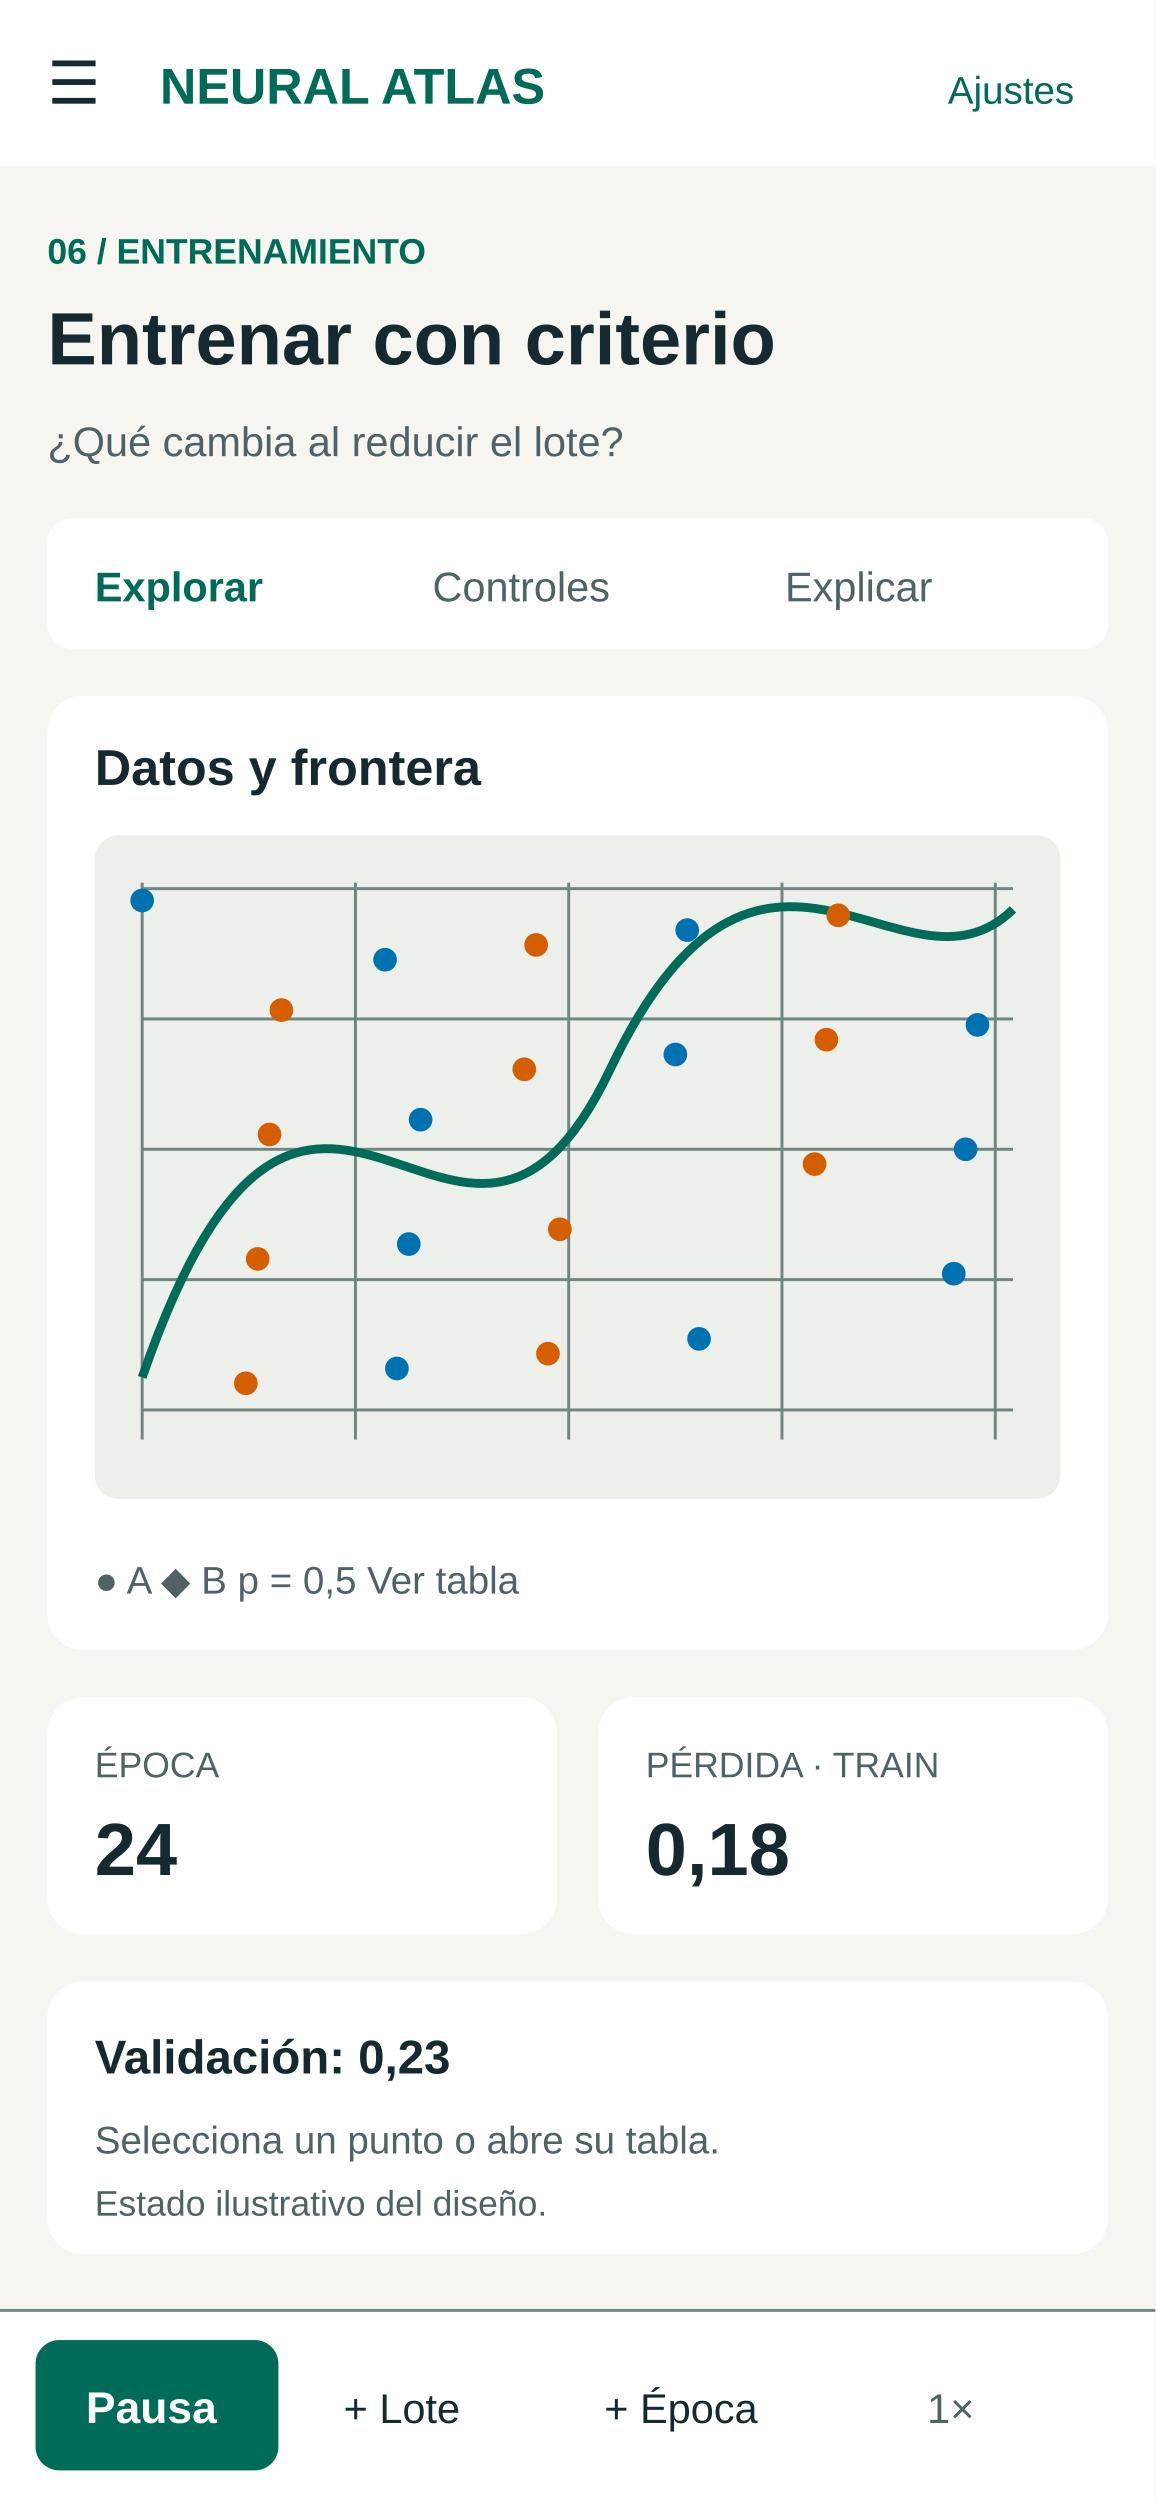
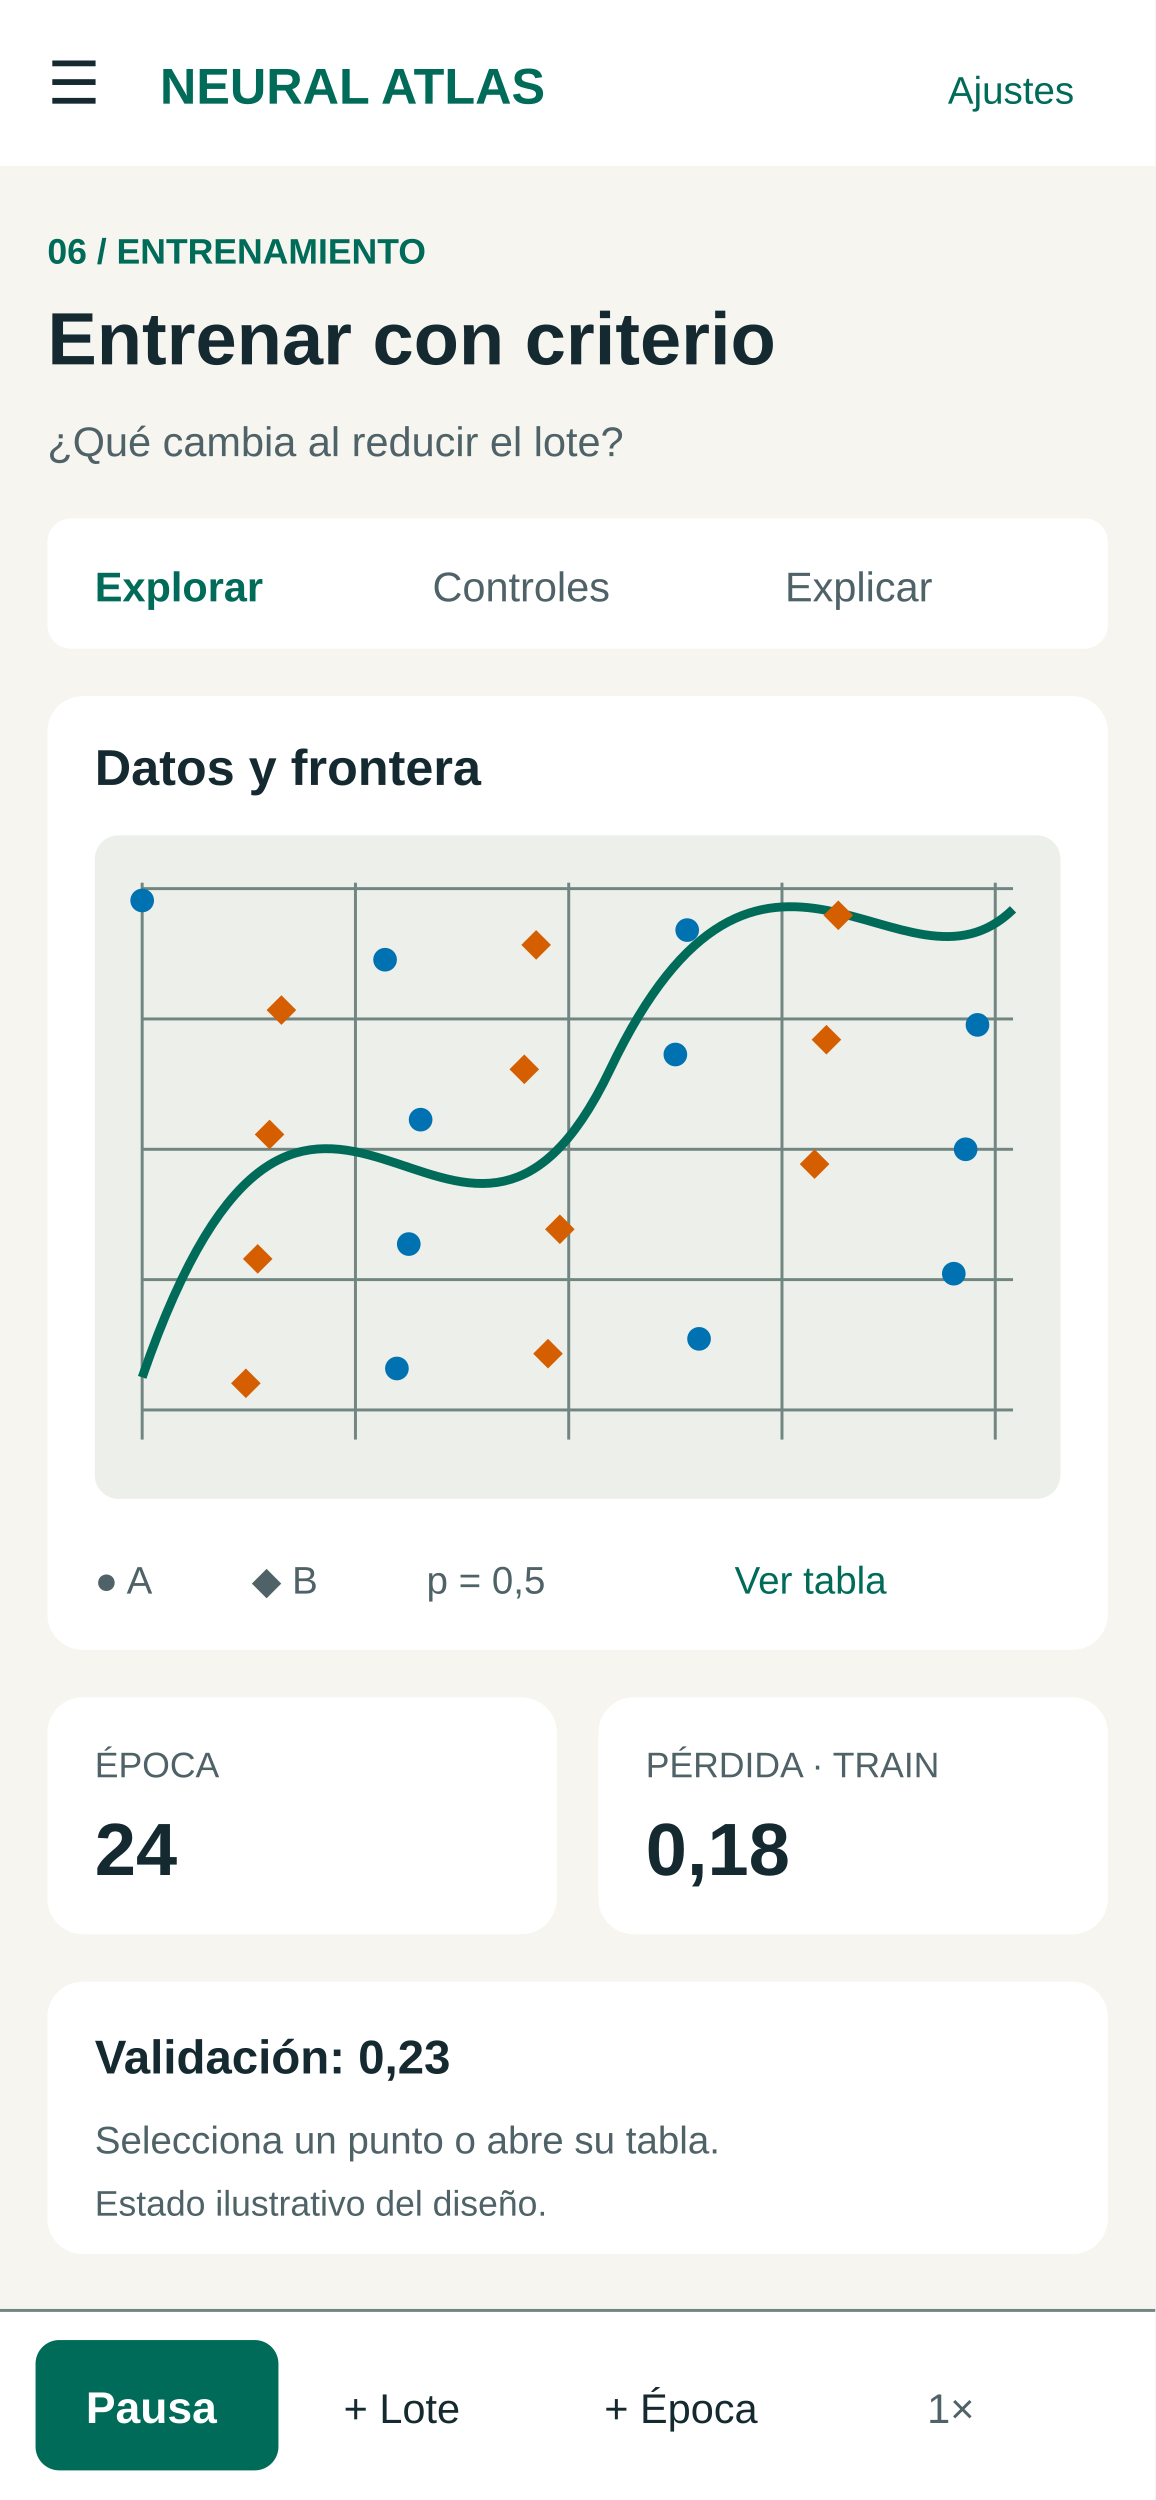
<svg xmlns="http://www.w3.org/2000/svg" width="390" height="844" viewBox="0 0 390 844" role="img" aria-labelledby="title desc">
  <style>text{font-family:Segoe UI,Arial,sans-serif} .num{font-family:Consolas,monospace}</style>
  <rect width="100%" height="100%" fill="#F6F5F0" />
  <rect x="0" y="0" width="390" height="56" rx="0" fill="#FFFFFF" stroke="none" />
  <text x="16" y="35" font-size="20" font-weight="400" fill="#152A30">☰</text>
  <text x="54" y="35" font-size="17" font-weight="700" fill="#006B58">NEURAL ATLAS</text>
  <text x="320" y="35" font-size="13" font-weight="400" fill="#006B58">Ajustes</text>
  <text x="16" y="89" font-size="12" font-weight="700" fill="#006B58">06 / ENTRENAMIENTO</text>
  <text x="16" y="123" font-size="25" font-weight="700" fill="#152A30">Entrenar con criterio</text>
  <text x="16" y="154" font-size="14" font-weight="400" fill="#4E6267">¿Qué cambia al reducir el lote?</text>
  <rect x="16" y="175" width="358" height="44" rx="8" fill="#FFFFFF" stroke="none" />
  <text x="32" y="203" font-size="14" font-weight="700" fill="#006B58">Explorar</text>
  <text x="146" y="203" font-size="14" font-weight="400" fill="#4E6267">Controles</text>
  <text x="265" y="203" font-size="14" font-weight="400" fill="#4E6267">Explicar</text>
  <rect x="16" y="235" width="358" height="322" rx="12" fill="#FFFFFF" stroke="none" />
  <text x="32" y="265" font-size="17" font-weight="600" fill="#152A30">Datos y frontera</text>
  <rect x="32" y="282" width="326" height="224" rx="8" fill="#ECEFEA" stroke="none" />
  <path d="M48,298L48,486" fill="none" stroke="#718681" />
  <path d="M48,300L342,300" fill="none" stroke="#718681" />
  <path d="M120,298L120,486" fill="none" stroke="#718681" />
  <path d="M48,344L342,344" fill="none" stroke="#718681" />
  <path d="M192,298L192,486" fill="none" stroke="#718681" />
  <path d="M48,388L342,388" fill="none" stroke="#718681" />
  <path d="M264,298L264,486" fill="none" stroke="#718681" />
  <path d="M48,432L342,432" fill="none" stroke="#718681" />
  <path d="M336,298L336,486" fill="none" stroke="#718681" />
  <path d="M48,476L342,476" fill="none" stroke="#718681" />
  <path d="M48,465C105,300 155,468 206,361S305,343 342,307" fill="none" stroke="#006B58" stroke-width="3" />
  <circle cx="48" cy="304" r="4" fill="#0072B2" />
-   <circle cx="95" cy="341" r="4" fill="#D55E00" />
+   <path d="M95,336l5,5l-5,5l-5,-5z" fill="#D55E00" />
  <circle cx="142" cy="378" r="4" fill="#0072B2" />
-   <circle cx="189" cy="415" r="4" fill="#D55E00" />
+   <path d="M189,410l5,5l-5,5l-5,-5z" fill="#D55E00" />
  <circle cx="236" cy="452" r="4" fill="#0072B2" />
-   <circle cx="283" cy="309" r="4" fill="#D55E00" />
+   <path d="M283,304l5,5l-5,5l-5,-5z" fill="#D55E00" />
  <circle cx="330" cy="346" r="4" fill="#0072B2" />
-   <circle cx="91" cy="383" r="4" fill="#D55E00" />
+   <path d="M91,378l5,5l-5,5l-5,-5z" fill="#D55E00" />
  <circle cx="138" cy="420" r="4" fill="#0072B2" />
-   <circle cx="185" cy="457" r="4" fill="#D55E00" />
+   <path d="M185,452l5,5l-5,5l-5,-5z" fill="#D55E00" />
  <circle cx="232" cy="314" r="4" fill="#0072B2" />
-   <circle cx="279" cy="351" r="4" fill="#D55E00" />
+   <path d="M279,346l5,5l-5,5l-5,-5z" fill="#D55E00" />
  <circle cx="326" cy="388" r="4" fill="#0072B2" />
-   <circle cx="87" cy="425" r="4" fill="#D55E00" />
+   <path d="M87,420l5,5l-5,5l-5,-5z" fill="#D55E00" />
  <circle cx="134" cy="462" r="4" fill="#0072B2" />
-   <circle cx="181" cy="319" r="4" fill="#D55E00" />
+   <path d="M181,314l5,5l-5,5l-5,-5z" fill="#D55E00" />
  <circle cx="228" cy="356" r="4" fill="#0072B2" />
-   <circle cx="275" cy="393" r="4" fill="#D55E00" />
+   <path d="M275,388l5,5l-5,5l-5,-5z" fill="#D55E00" />
  <circle cx="322" cy="430" r="4" fill="#0072B2" />
-   <circle cx="83" cy="467" r="4" fill="#D55E00" />
+   <path d="M83,462l5,5l-5,5l-5,-5z" fill="#D55E00" />
  <circle cx="130" cy="324" r="4" fill="#0072B2" />
-   <circle cx="177" cy="361" r="4" fill="#D55E00" />
-   <text x="32" y="538" font-size="13" font-weight="400" fill="#4E6267">● A   ◆ B     p = 0,5     Ver tabla</text>
+   <path d="M177,356l5,5l-5,5l-5,-5z" fill="#D55E00" />
+   <text x="32" y="538" font-size="13" font-weight="400" fill="#4E6267">● A</text>
+   <text x="85" y="538" font-size="13" font-weight="400" fill="#4E6267">◆ B</text>
+   <text x="144" y="538" font-size="13" font-weight="400" fill="#4E6267">p = 0,5</text>
+   <text x="248" y="538" font-size="13" font-weight="400" fill="#006B58">Ver tabla</text>
  <rect x="16" y="573" width="172" height="80" rx="12" fill="#FFFFFF" stroke="none" />
  <rect x="202" y="573" width="172" height="80" rx="12" fill="#FFFFFF" stroke="none" />
  <text x="32" y="600" font-size="12" font-weight="400" fill="#4E6267">ÉPOCA</text>
  <text x="32" y="633" font-size="25" font-weight="600" fill="#152A30">24</text>
  <text x="218" y="600" font-size="12" font-weight="400" fill="#4E6267">PÉRDIDA · TRAIN</text>
  <text x="218" y="633" font-size="25" font-weight="600" fill="#152A30">0,18</text>
  <rect x="16" y="669" width="358" height="92" rx="12" fill="#FFFFFF" stroke="none" />
  <text x="32" y="700" font-size="16" font-weight="600" fill="#152A30">Validación: 0,23</text>
  <text x="32" y="727" font-size="13" font-weight="400" fill="#4E6267">Selecciona un punto o abre su tabla.</text>
  <text x="32" y="748" font-size="12" font-weight="400" fill="#4E6267">Estado ilustrativo del diseño.</text>
  <rect x="0" y="780" width="390" height="64" rx="0" fill="#FFFFFF" stroke="none" />
  <path d="M0,780L390,780" fill="none" stroke="#718681" />
  <rect x="12" y="790" width="82" height="44" rx="8" fill="#006B58" stroke="none" />
  <text x="29" y="818" font-size="15" font-weight="600" fill="#FFFFFF">Pausa</text>
  <text x="116" y="818" font-size="14" font-weight="400" fill="#152A30">+ Lote</text>
  <text x="204" y="818" font-size="14" font-weight="400" fill="#152A30">+ Época</text>
  <text x="313" y="818" font-size="14" font-weight="400" fill="#4E6267">1×</text>
</svg>
